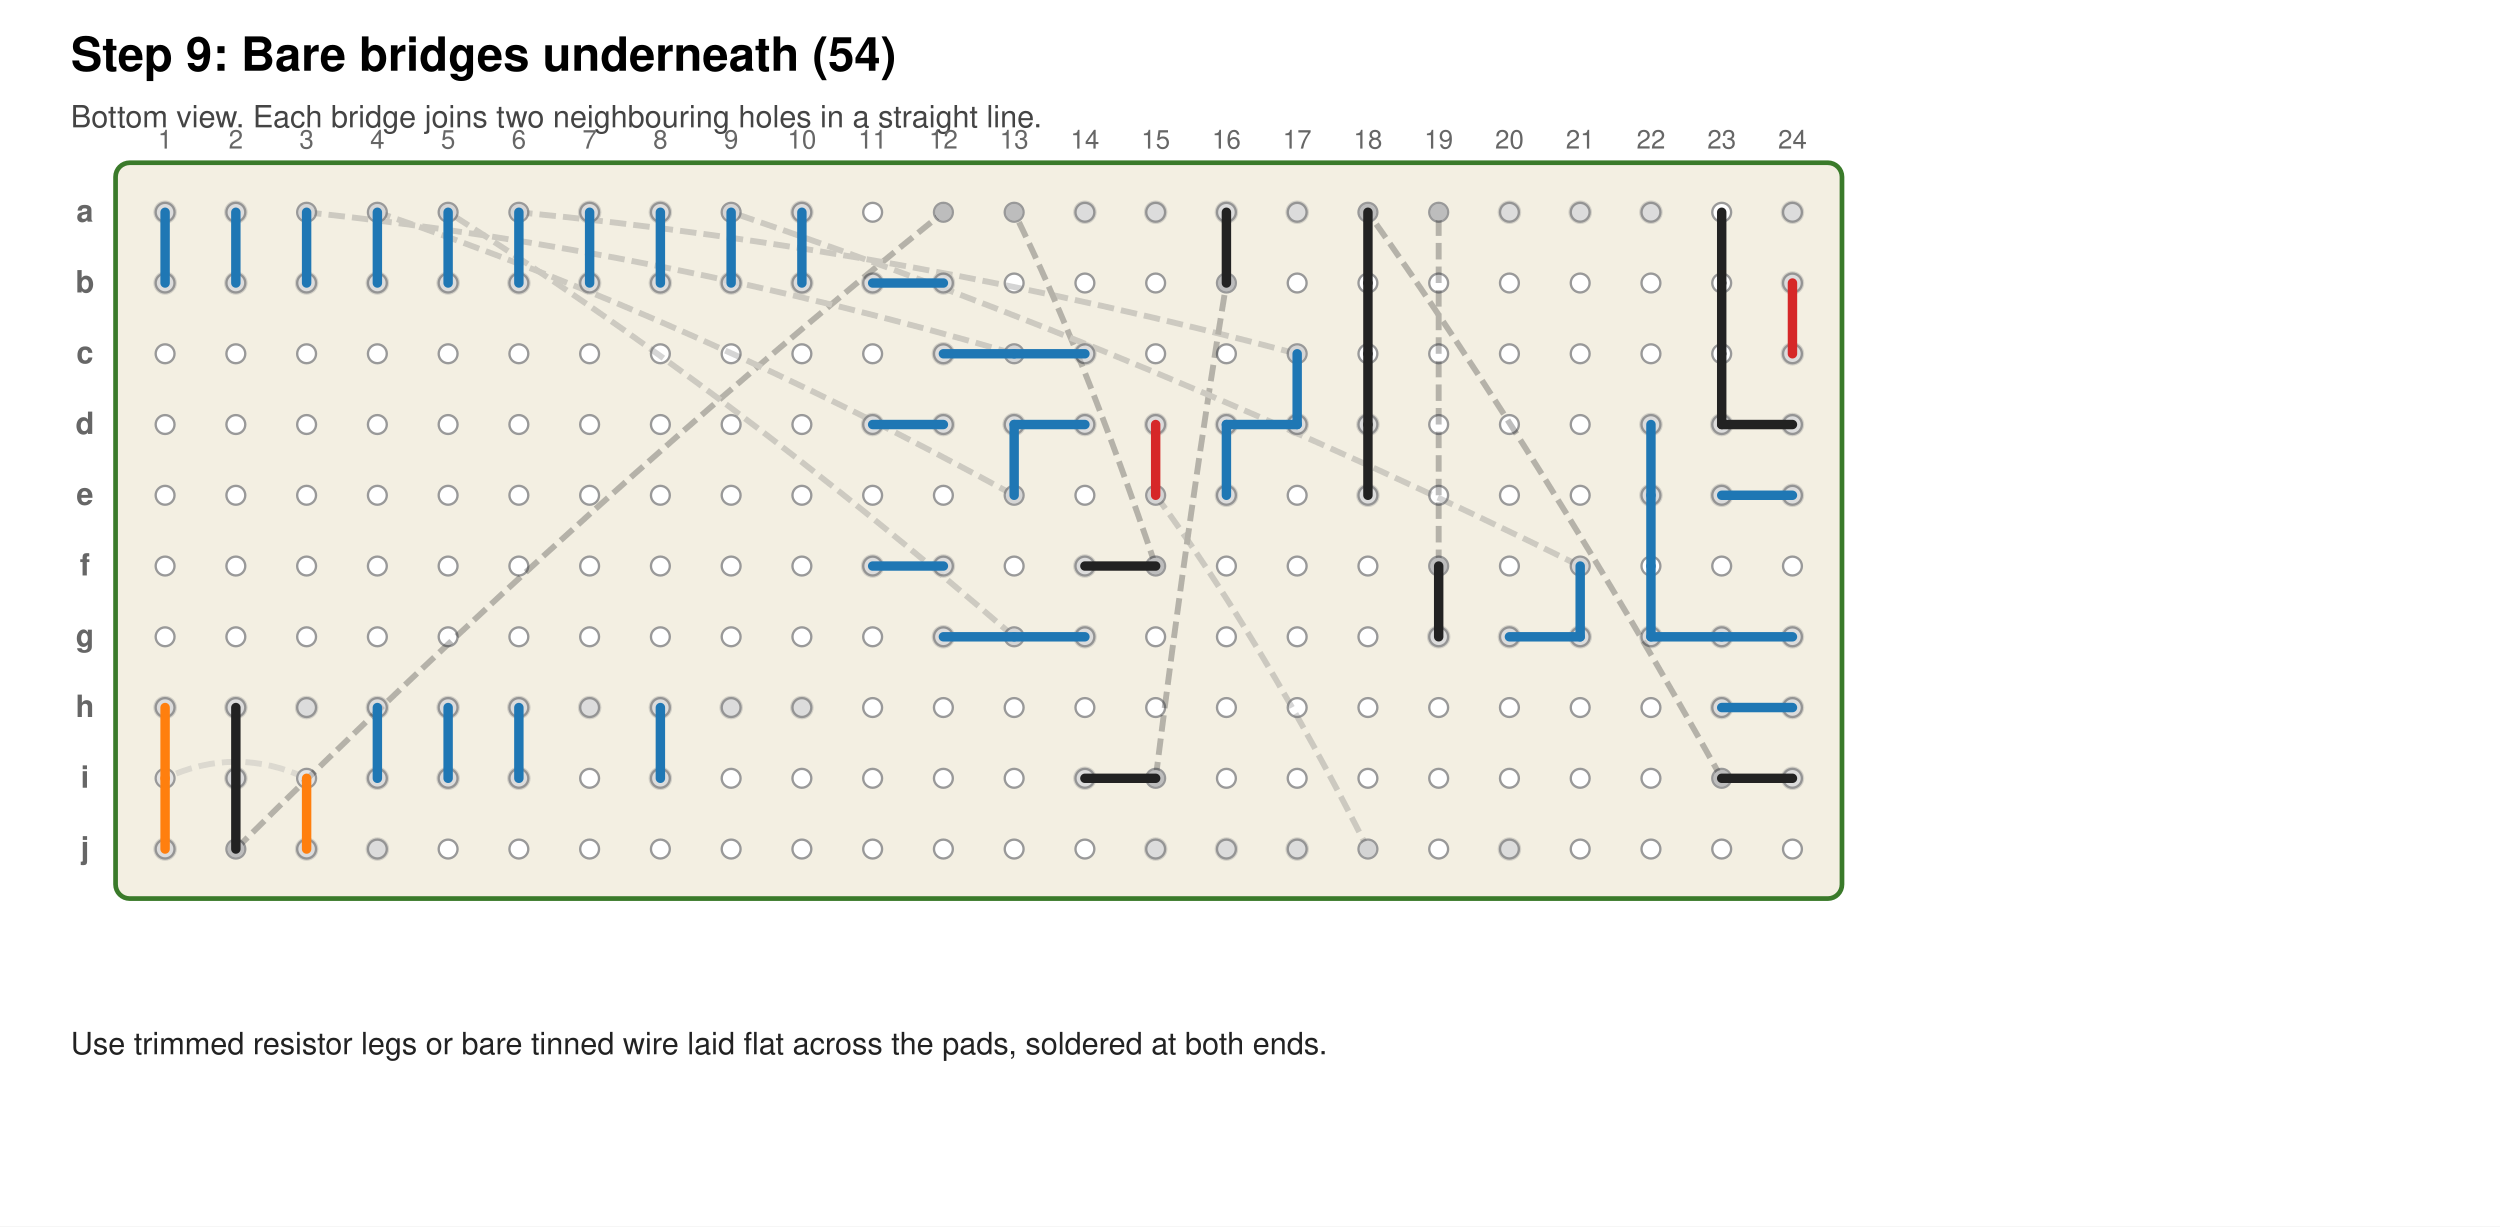
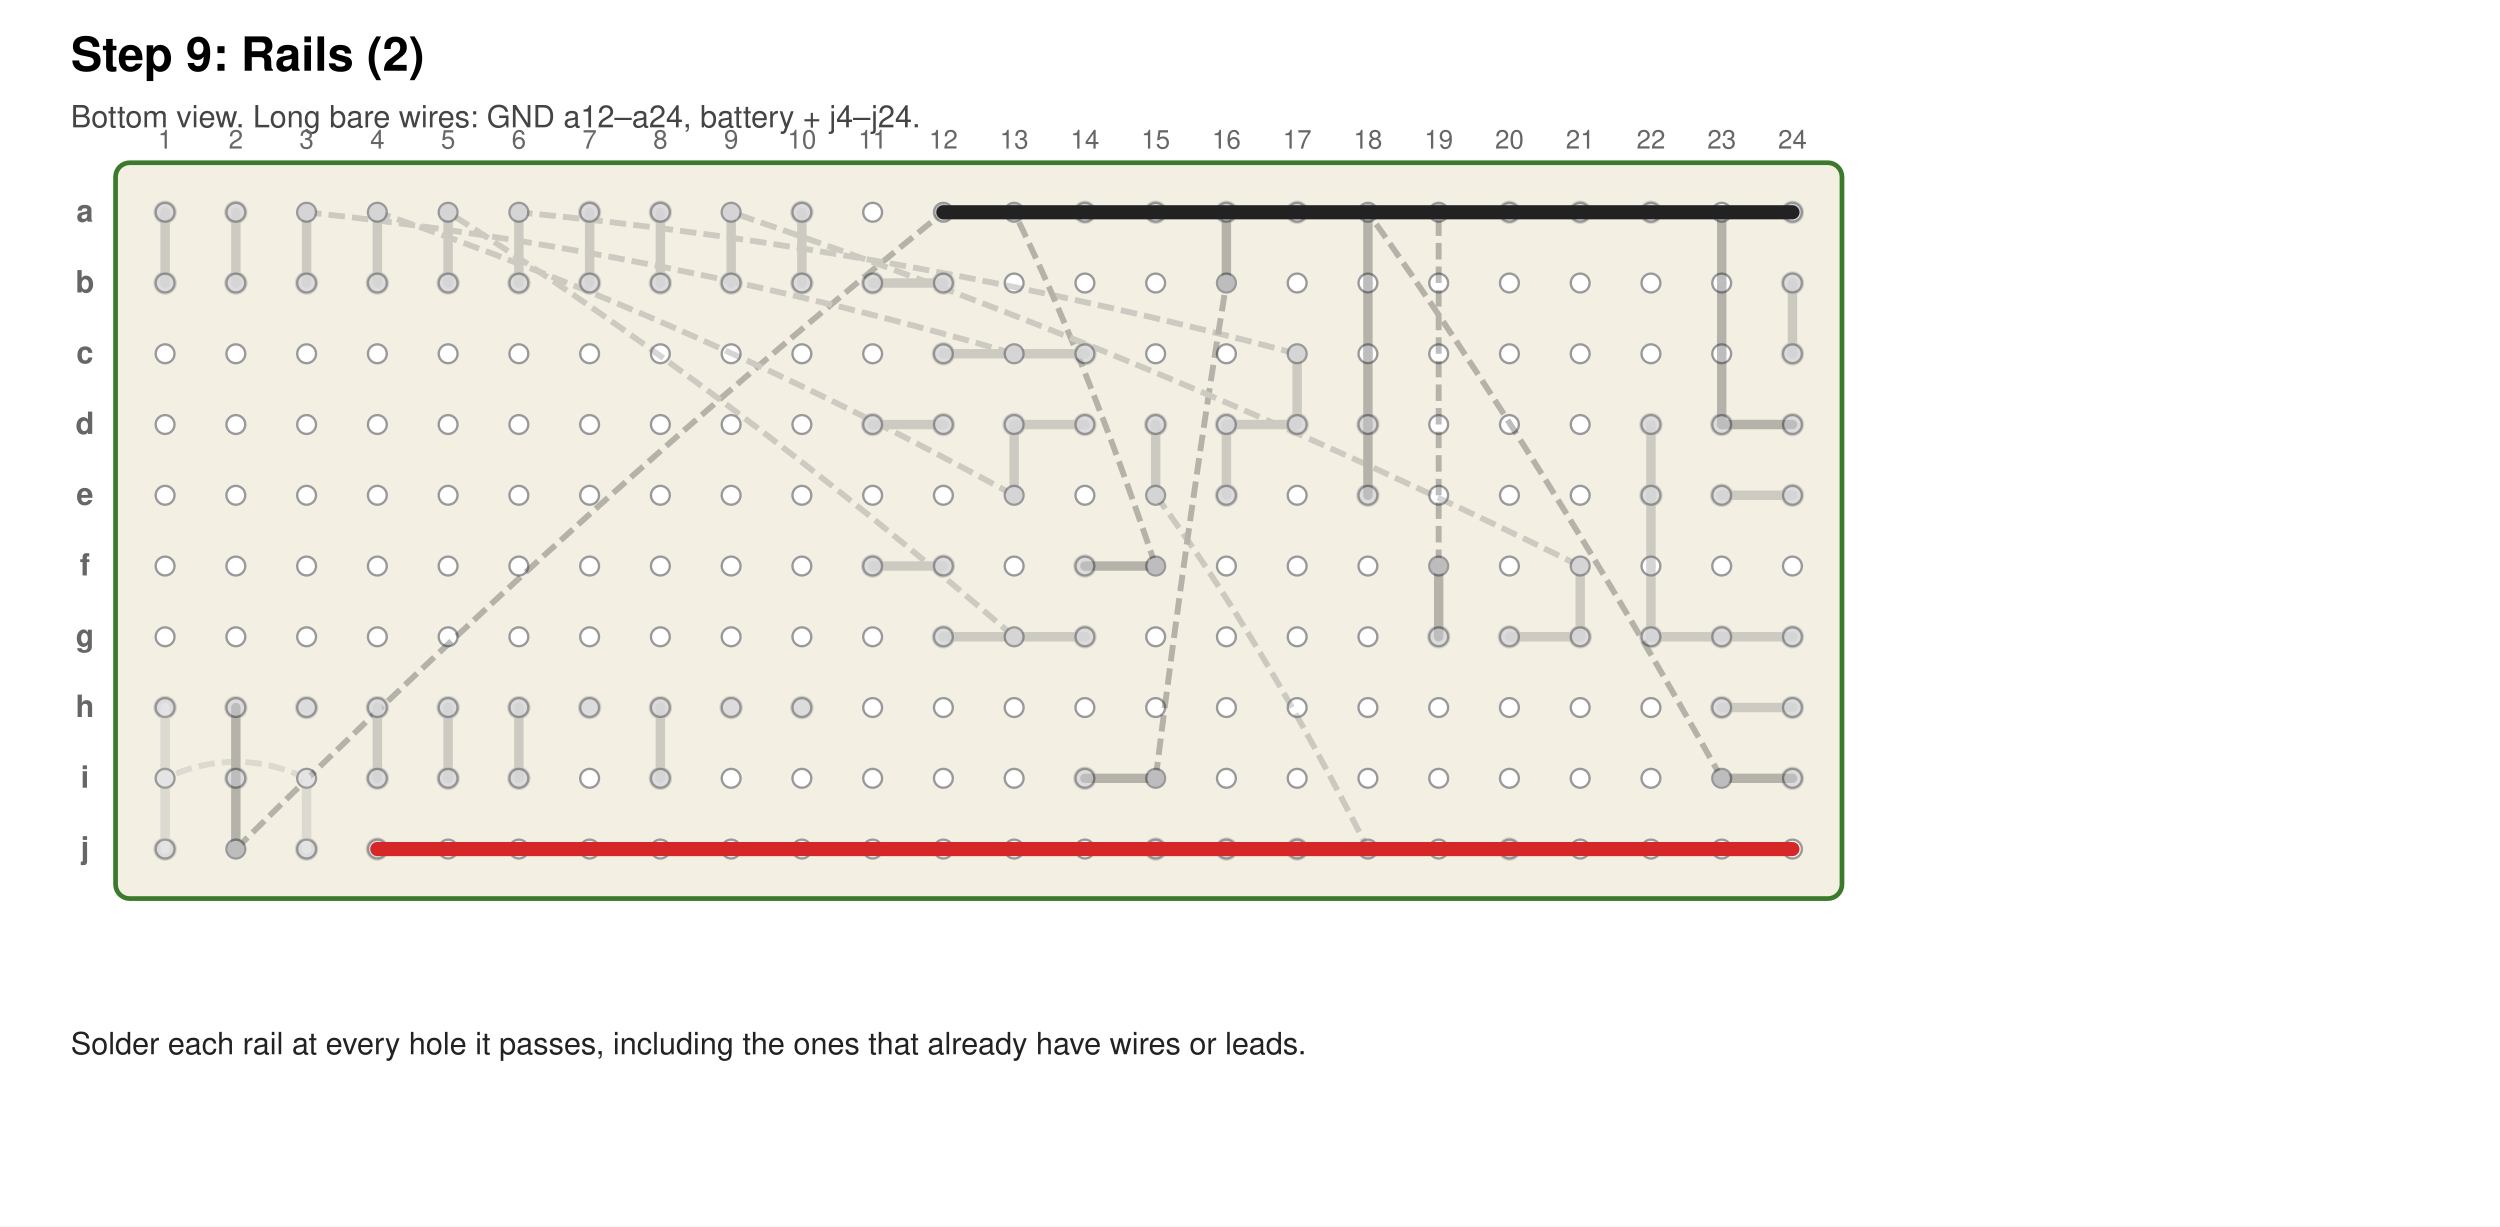
<svg xmlns="http://www.w3.org/2000/svg" width="1060" height="520" font-family="Helvetica,Arial">
  <defs>
    <filter id="mute">
      <feColorMatrix type="saturate" values="0" />
    </filter>
  </defs>
  <rect width="100%" height="100%" fill="#ffffff" />
-   <text x="30" y="30" font-size="20" font-weight="bold">Step 9: Bare bridges underneath (54)</text>
-   <text x="30" y="54" font-size="13" fill="#444">Bottom view. Each bridge joins two neighbouring holes in a straight line.</text>
+   <text x="30" y="30" font-size="20" font-weight="bold">Step 9: Rails (2)</text>
+   <text x="30" y="54" font-size="13" fill="#444">Bottom view. Long bare wires: GND a12–a24, battery + j4–j24.</text>
  <rect x="49" y="69" width="732" height="312" rx="6" fill="#f3efe2" stroke="#3a7a2a" stroke-width="2" />
  <text x="70" y="63" font-size="11" fill="#666" text-anchor="middle">1</text>
  <text x="100" y="63" font-size="11" fill="#666" text-anchor="middle">2</text>
  <text x="130" y="63" font-size="11" fill="#666" text-anchor="middle">3</text>
  <text x="160" y="63" font-size="11" fill="#666" text-anchor="middle">4</text>
  <text x="190" y="63" font-size="11" fill="#666" text-anchor="middle">5</text>
  <text x="220" y="63" font-size="11" fill="#666" text-anchor="middle">6</text>
  <text x="250" y="63" font-size="11" fill="#666" text-anchor="middle">7</text>
  <text x="280" y="63" font-size="11" fill="#666" text-anchor="middle">8</text>
  <text x="310" y="63" font-size="11" fill="#666" text-anchor="middle">9</text>
  <text x="340" y="63" font-size="11" fill="#666" text-anchor="middle">10</text>
  <text x="370" y="63" font-size="11" fill="#666" text-anchor="middle">11</text>
  <text x="400" y="63" font-size="11" fill="#666" text-anchor="middle">12</text>
  <text x="430" y="63" font-size="11" fill="#666" text-anchor="middle">13</text>
  <text x="460" y="63" font-size="11" fill="#666" text-anchor="middle">14</text>
  <text x="490" y="63" font-size="11" fill="#666" text-anchor="middle">15</text>
  <text x="520" y="63" font-size="11" fill="#666" text-anchor="middle">16</text>
  <text x="550" y="63" font-size="11" fill="#666" text-anchor="middle">17</text>
  <text x="580" y="63" font-size="11" fill="#666" text-anchor="middle">18</text>
  <text x="610" y="63" font-size="11" fill="#666" text-anchor="middle">19</text>
  <text x="640" y="63" font-size="11" fill="#666" text-anchor="middle">20</text>
  <text x="670" y="63" font-size="11" fill="#666" text-anchor="middle">21</text>
  <text x="700" y="63" font-size="11" fill="#666" text-anchor="middle">22</text>
  <text x="730" y="63" font-size="11" fill="#666" text-anchor="middle">23</text>
  <text x="760" y="63" font-size="11" fill="#666" text-anchor="middle">24</text>
  <text x="36" y="94" font-size="13" font-weight="bold" fill="#666" text-anchor="middle">a</text>
  <text x="36" y="124" font-size="13" font-weight="bold" fill="#666" text-anchor="middle">b</text>
  <text x="36" y="154" font-size="13" font-weight="bold" fill="#666" text-anchor="middle">c</text>
  <text x="36" y="184" font-size="13" font-weight="bold" fill="#666" text-anchor="middle">d</text>
  <text x="36" y="214" font-size="13" font-weight="bold" fill="#666" text-anchor="middle">e</text>
  <text x="36" y="244" font-size="13" font-weight="bold" fill="#666" text-anchor="middle">f</text>
  <text x="36" y="274" font-size="13" font-weight="bold" fill="#666" text-anchor="middle">g</text>
  <text x="36" y="304" font-size="13" font-weight="bold" fill="#666" text-anchor="middle">h</text>
  <text x="36" y="334" font-size="13" font-weight="bold" fill="#666" text-anchor="middle">i</text>
  <text x="36" y="364" font-size="13" font-weight="bold" fill="#666" text-anchor="middle">j</text>
  <circle cx="70" cy="90" r="4" fill="#fff" stroke="#999" />
  <circle cx="70" cy="120" r="4" fill="#fff" stroke="#999" />
  <circle cx="70" cy="150" r="4" fill="#fff" stroke="#999" />
  <circle cx="70" cy="180" r="4" fill="#fff" stroke="#999" />
  <circle cx="70" cy="210" r="4" fill="#fff" stroke="#999" />
  <circle cx="70" cy="240" r="4" fill="#fff" stroke="#999" />
  <circle cx="70" cy="270" r="4" fill="#fff" stroke="#999" />
  <circle cx="70" cy="300" r="4" fill="#fff" stroke="#999" />
  <circle cx="70" cy="330" r="4" fill="#fff" stroke="#999" />
  <circle cx="70" cy="360" r="4" fill="#fff" stroke="#999" />
  <circle cx="100" cy="90" r="4" fill="#fff" stroke="#999" />
  <circle cx="100" cy="120" r="4" fill="#fff" stroke="#999" />
  <circle cx="100" cy="150" r="4" fill="#fff" stroke="#999" />
  <circle cx="100" cy="180" r="4" fill="#fff" stroke="#999" />
  <circle cx="100" cy="210" r="4" fill="#fff" stroke="#999" />
  <circle cx="100" cy="240" r="4" fill="#fff" stroke="#999" />
  <circle cx="100" cy="270" r="4" fill="#fff" stroke="#999" />
  <circle cx="100" cy="300" r="4" fill="#fff" stroke="#999" />
  <circle cx="100" cy="330" r="4" fill="#fff" stroke="#999" />
  <circle cx="100" cy="360" r="4" fill="#fff" stroke="#999" />
  <circle cx="130" cy="90" r="4" fill="#fff" stroke="#999" />
  <circle cx="130" cy="120" r="4" fill="#fff" stroke="#999" />
  <circle cx="130" cy="150" r="4" fill="#fff" stroke="#999" />
  <circle cx="130" cy="180" r="4" fill="#fff" stroke="#999" />
  <circle cx="130" cy="210" r="4" fill="#fff" stroke="#999" />
  <circle cx="130" cy="240" r="4" fill="#fff" stroke="#999" />
  <circle cx="130" cy="270" r="4" fill="#fff" stroke="#999" />
  <circle cx="130" cy="300" r="4" fill="#fff" stroke="#999" />
  <circle cx="130" cy="330" r="4" fill="#fff" stroke="#999" />
  <circle cx="130" cy="360" r="4" fill="#fff" stroke="#999" />
  <circle cx="160" cy="90" r="4" fill="#fff" stroke="#999" />
  <circle cx="160" cy="120" r="4" fill="#fff" stroke="#999" />
  <circle cx="160" cy="150" r="4" fill="#fff" stroke="#999" />
  <circle cx="160" cy="180" r="4" fill="#fff" stroke="#999" />
  <circle cx="160" cy="210" r="4" fill="#fff" stroke="#999" />
  <circle cx="160" cy="240" r="4" fill="#fff" stroke="#999" />
  <circle cx="160" cy="270" r="4" fill="#fff" stroke="#999" />
  <circle cx="160" cy="300" r="4" fill="#fff" stroke="#999" />
  <circle cx="160" cy="330" r="4" fill="#fff" stroke="#999" />
  <circle cx="160" cy="360" r="4" fill="#fff" stroke="#999" />
  <circle cx="190" cy="90" r="4" fill="#fff" stroke="#999" />
  <circle cx="190" cy="120" r="4" fill="#fff" stroke="#999" />
  <circle cx="190" cy="150" r="4" fill="#fff" stroke="#999" />
  <circle cx="190" cy="180" r="4" fill="#fff" stroke="#999" />
  <circle cx="190" cy="210" r="4" fill="#fff" stroke="#999" />
  <circle cx="190" cy="240" r="4" fill="#fff" stroke="#999" />
  <circle cx="190" cy="270" r="4" fill="#fff" stroke="#999" />
  <circle cx="190" cy="300" r="4" fill="#fff" stroke="#999" />
  <circle cx="190" cy="330" r="4" fill="#fff" stroke="#999" />
  <circle cx="190" cy="360" r="4" fill="#fff" stroke="#999" />
  <circle cx="220" cy="90" r="4" fill="#fff" stroke="#999" />
  <circle cx="220" cy="120" r="4" fill="#fff" stroke="#999" />
  <circle cx="220" cy="150" r="4" fill="#fff" stroke="#999" />
  <circle cx="220" cy="180" r="4" fill="#fff" stroke="#999" />
  <circle cx="220" cy="210" r="4" fill="#fff" stroke="#999" />
  <circle cx="220" cy="240" r="4" fill="#fff" stroke="#999" />
  <circle cx="220" cy="270" r="4" fill="#fff" stroke="#999" />
  <circle cx="220" cy="300" r="4" fill="#fff" stroke="#999" />
  <circle cx="220" cy="330" r="4" fill="#fff" stroke="#999" />
  <circle cx="220" cy="360" r="4" fill="#fff" stroke="#999" />
  <circle cx="250" cy="90" r="4" fill="#fff" stroke="#999" />
  <circle cx="250" cy="120" r="4" fill="#fff" stroke="#999" />
  <circle cx="250" cy="150" r="4" fill="#fff" stroke="#999" />
  <circle cx="250" cy="180" r="4" fill="#fff" stroke="#999" />
  <circle cx="250" cy="210" r="4" fill="#fff" stroke="#999" />
  <circle cx="250" cy="240" r="4" fill="#fff" stroke="#999" />
  <circle cx="250" cy="270" r="4" fill="#fff" stroke="#999" />
  <circle cx="250" cy="300" r="4" fill="#fff" stroke="#999" />
  <circle cx="250" cy="330" r="4" fill="#fff" stroke="#999" />
  <circle cx="250" cy="360" r="4" fill="#fff" stroke="#999" />
  <circle cx="280" cy="90" r="4" fill="#fff" stroke="#999" />
  <circle cx="280" cy="120" r="4" fill="#fff" stroke="#999" />
  <circle cx="280" cy="150" r="4" fill="#fff" stroke="#999" />
  <circle cx="280" cy="180" r="4" fill="#fff" stroke="#999" />
  <circle cx="280" cy="210" r="4" fill="#fff" stroke="#999" />
  <circle cx="280" cy="240" r="4" fill="#fff" stroke="#999" />
  <circle cx="280" cy="270" r="4" fill="#fff" stroke="#999" />
  <circle cx="280" cy="300" r="4" fill="#fff" stroke="#999" />
  <circle cx="280" cy="330" r="4" fill="#fff" stroke="#999" />
  <circle cx="280" cy="360" r="4" fill="#fff" stroke="#999" />
  <circle cx="310" cy="90" r="4" fill="#fff" stroke="#999" />
  <circle cx="310" cy="120" r="4" fill="#fff" stroke="#999" />
  <circle cx="310" cy="150" r="4" fill="#fff" stroke="#999" />
  <circle cx="310" cy="180" r="4" fill="#fff" stroke="#999" />
  <circle cx="310" cy="210" r="4" fill="#fff" stroke="#999" />
  <circle cx="310" cy="240" r="4" fill="#fff" stroke="#999" />
  <circle cx="310" cy="270" r="4" fill="#fff" stroke="#999" />
  <circle cx="310" cy="300" r="4" fill="#fff" stroke="#999" />
  <circle cx="310" cy="330" r="4" fill="#fff" stroke="#999" />
  <circle cx="310" cy="360" r="4" fill="#fff" stroke="#999" />
  <circle cx="340" cy="90" r="4" fill="#fff" stroke="#999" />
  <circle cx="340" cy="120" r="4" fill="#fff" stroke="#999" />
  <circle cx="340" cy="150" r="4" fill="#fff" stroke="#999" />
  <circle cx="340" cy="180" r="4" fill="#fff" stroke="#999" />
  <circle cx="340" cy="210" r="4" fill="#fff" stroke="#999" />
  <circle cx="340" cy="240" r="4" fill="#fff" stroke="#999" />
  <circle cx="340" cy="270" r="4" fill="#fff" stroke="#999" />
  <circle cx="340" cy="300" r="4" fill="#fff" stroke="#999" />
  <circle cx="340" cy="330" r="4" fill="#fff" stroke="#999" />
  <circle cx="340" cy="360" r="4" fill="#fff" stroke="#999" />
  <circle cx="370" cy="90" r="4" fill="#fff" stroke="#999" />
  <circle cx="370" cy="120" r="4" fill="#fff" stroke="#999" />
  <circle cx="370" cy="150" r="4" fill="#fff" stroke="#999" />
  <circle cx="370" cy="180" r="4" fill="#fff" stroke="#999" />
  <circle cx="370" cy="210" r="4" fill="#fff" stroke="#999" />
  <circle cx="370" cy="240" r="4" fill="#fff" stroke="#999" />
  <circle cx="370" cy="270" r="4" fill="#fff" stroke="#999" />
  <circle cx="370" cy="300" r="4" fill="#fff" stroke="#999" />
  <circle cx="370" cy="330" r="4" fill="#fff" stroke="#999" />
  <circle cx="370" cy="360" r="4" fill="#fff" stroke="#999" />
  <circle cx="400" cy="90" r="4" fill="#fff" stroke="#999" />
  <circle cx="400" cy="120" r="4" fill="#fff" stroke="#999" />
  <circle cx="400" cy="150" r="4" fill="#fff" stroke="#999" />
  <circle cx="400" cy="180" r="4" fill="#fff" stroke="#999" />
  <circle cx="400" cy="210" r="4" fill="#fff" stroke="#999" />
  <circle cx="400" cy="240" r="4" fill="#fff" stroke="#999" />
  <circle cx="400" cy="270" r="4" fill="#fff" stroke="#999" />
  <circle cx="400" cy="300" r="4" fill="#fff" stroke="#999" />
  <circle cx="400" cy="330" r="4" fill="#fff" stroke="#999" />
  <circle cx="400" cy="360" r="4" fill="#fff" stroke="#999" />
  <circle cx="430" cy="90" r="4" fill="#fff" stroke="#999" />
  <circle cx="430" cy="120" r="4" fill="#fff" stroke="#999" />
  <circle cx="430" cy="150" r="4" fill="#fff" stroke="#999" />
  <circle cx="430" cy="180" r="4" fill="#fff" stroke="#999" />
  <circle cx="430" cy="210" r="4" fill="#fff" stroke="#999" />
  <circle cx="430" cy="240" r="4" fill="#fff" stroke="#999" />
  <circle cx="430" cy="270" r="4" fill="#fff" stroke="#999" />
  <circle cx="430" cy="300" r="4" fill="#fff" stroke="#999" />
  <circle cx="430" cy="330" r="4" fill="#fff" stroke="#999" />
  <circle cx="430" cy="360" r="4" fill="#fff" stroke="#999" />
  <circle cx="460" cy="90" r="4" fill="#fff" stroke="#999" />
  <circle cx="460" cy="120" r="4" fill="#fff" stroke="#999" />
  <circle cx="460" cy="150" r="4" fill="#fff" stroke="#999" />
  <circle cx="460" cy="180" r="4" fill="#fff" stroke="#999" />
  <circle cx="460" cy="210" r="4" fill="#fff" stroke="#999" />
  <circle cx="460" cy="240" r="4" fill="#fff" stroke="#999" />
  <circle cx="460" cy="270" r="4" fill="#fff" stroke="#999" />
  <circle cx="460" cy="300" r="4" fill="#fff" stroke="#999" />
  <circle cx="460" cy="330" r="4" fill="#fff" stroke="#999" />
  <circle cx="460" cy="360" r="4" fill="#fff" stroke="#999" />
  <circle cx="490" cy="90" r="4" fill="#fff" stroke="#999" />
  <circle cx="490" cy="120" r="4" fill="#fff" stroke="#999" />
  <circle cx="490" cy="150" r="4" fill="#fff" stroke="#999" />
  <circle cx="490" cy="180" r="4" fill="#fff" stroke="#999" />
  <circle cx="490" cy="210" r="4" fill="#fff" stroke="#999" />
  <circle cx="490" cy="240" r="4" fill="#fff" stroke="#999" />
  <circle cx="490" cy="270" r="4" fill="#fff" stroke="#999" />
  <circle cx="490" cy="300" r="4" fill="#fff" stroke="#999" />
  <circle cx="490" cy="330" r="4" fill="#fff" stroke="#999" />
  <circle cx="490" cy="360" r="4" fill="#fff" stroke="#999" />
  <circle cx="520" cy="90" r="4" fill="#fff" stroke="#999" />
  <circle cx="520" cy="120" r="4" fill="#fff" stroke="#999" />
  <circle cx="520" cy="150" r="4" fill="#fff" stroke="#999" />
  <circle cx="520" cy="180" r="4" fill="#fff" stroke="#999" />
  <circle cx="520" cy="210" r="4" fill="#fff" stroke="#999" />
  <circle cx="520" cy="240" r="4" fill="#fff" stroke="#999" />
  <circle cx="520" cy="270" r="4" fill="#fff" stroke="#999" />
  <circle cx="520" cy="300" r="4" fill="#fff" stroke="#999" />
  <circle cx="520" cy="330" r="4" fill="#fff" stroke="#999" />
  <circle cx="520" cy="360" r="4" fill="#fff" stroke="#999" />
  <circle cx="550" cy="90" r="4" fill="#fff" stroke="#999" />
  <circle cx="550" cy="120" r="4" fill="#fff" stroke="#999" />
  <circle cx="550" cy="150" r="4" fill="#fff" stroke="#999" />
  <circle cx="550" cy="180" r="4" fill="#fff" stroke="#999" />
  <circle cx="550" cy="210" r="4" fill="#fff" stroke="#999" />
  <circle cx="550" cy="240" r="4" fill="#fff" stroke="#999" />
  <circle cx="550" cy="270" r="4" fill="#fff" stroke="#999" />
  <circle cx="550" cy="300" r="4" fill="#fff" stroke="#999" />
  <circle cx="550" cy="330" r="4" fill="#fff" stroke="#999" />
  <circle cx="550" cy="360" r="4" fill="#fff" stroke="#999" />
  <circle cx="580" cy="90" r="4" fill="#fff" stroke="#999" />
  <circle cx="580" cy="120" r="4" fill="#fff" stroke="#999" />
  <circle cx="580" cy="150" r="4" fill="#fff" stroke="#999" />
  <circle cx="580" cy="180" r="4" fill="#fff" stroke="#999" />
  <circle cx="580" cy="210" r="4" fill="#fff" stroke="#999" />
  <circle cx="580" cy="240" r="4" fill="#fff" stroke="#999" />
  <circle cx="580" cy="270" r="4" fill="#fff" stroke="#999" />
  <circle cx="580" cy="300" r="4" fill="#fff" stroke="#999" />
  <circle cx="580" cy="330" r="4" fill="#fff" stroke="#999" />
  <circle cx="580" cy="360" r="4" fill="#fff" stroke="#999" />
  <circle cx="610" cy="90" r="4" fill="#fff" stroke="#999" />
  <circle cx="610" cy="120" r="4" fill="#fff" stroke="#999" />
  <circle cx="610" cy="150" r="4" fill="#fff" stroke="#999" />
  <circle cx="610" cy="180" r="4" fill="#fff" stroke="#999" />
  <circle cx="610" cy="210" r="4" fill="#fff" stroke="#999" />
  <circle cx="610" cy="240" r="4" fill="#fff" stroke="#999" />
  <circle cx="610" cy="270" r="4" fill="#fff" stroke="#999" />
  <circle cx="610" cy="300" r="4" fill="#fff" stroke="#999" />
  <circle cx="610" cy="330" r="4" fill="#fff" stroke="#999" />
  <circle cx="610" cy="360" r="4" fill="#fff" stroke="#999" />
  <circle cx="640" cy="90" r="4" fill="#fff" stroke="#999" />
  <circle cx="640" cy="120" r="4" fill="#fff" stroke="#999" />
  <circle cx="640" cy="150" r="4" fill="#fff" stroke="#999" />
  <circle cx="640" cy="180" r="4" fill="#fff" stroke="#999" />
  <circle cx="640" cy="210" r="4" fill="#fff" stroke="#999" />
  <circle cx="640" cy="240" r="4" fill="#fff" stroke="#999" />
  <circle cx="640" cy="270" r="4" fill="#fff" stroke="#999" />
  <circle cx="640" cy="300" r="4" fill="#fff" stroke="#999" />
  <circle cx="640" cy="330" r="4" fill="#fff" stroke="#999" />
  <circle cx="640" cy="360" r="4" fill="#fff" stroke="#999" />
  <circle cx="670" cy="90" r="4" fill="#fff" stroke="#999" />
  <circle cx="670" cy="120" r="4" fill="#fff" stroke="#999" />
  <circle cx="670" cy="150" r="4" fill="#fff" stroke="#999" />
  <circle cx="670" cy="180" r="4" fill="#fff" stroke="#999" />
  <circle cx="670" cy="210" r="4" fill="#fff" stroke="#999" />
  <circle cx="670" cy="240" r="4" fill="#fff" stroke="#999" />
  <circle cx="670" cy="270" r="4" fill="#fff" stroke="#999" />
  <circle cx="670" cy="300" r="4" fill="#fff" stroke="#999" />
  <circle cx="670" cy="330" r="4" fill="#fff" stroke="#999" />
  <circle cx="670" cy="360" r="4" fill="#fff" stroke="#999" />
  <circle cx="700" cy="90" r="4" fill="#fff" stroke="#999" />
  <circle cx="700" cy="120" r="4" fill="#fff" stroke="#999" />
  <circle cx="700" cy="150" r="4" fill="#fff" stroke="#999" />
  <circle cx="700" cy="180" r="4" fill="#fff" stroke="#999" />
  <circle cx="700" cy="210" r="4" fill="#fff" stroke="#999" />
  <circle cx="700" cy="240" r="4" fill="#fff" stroke="#999" />
  <circle cx="700" cy="270" r="4" fill="#fff" stroke="#999" />
  <circle cx="700" cy="300" r="4" fill="#fff" stroke="#999" />
  <circle cx="700" cy="330" r="4" fill="#fff" stroke="#999" />
  <circle cx="700" cy="360" r="4" fill="#fff" stroke="#999" />
  <circle cx="730" cy="90" r="4" fill="#fff" stroke="#999" />
  <circle cx="730" cy="120" r="4" fill="#fff" stroke="#999" />
  <circle cx="730" cy="150" r="4" fill="#fff" stroke="#999" />
  <circle cx="730" cy="180" r="4" fill="#fff" stroke="#999" />
  <circle cx="730" cy="210" r="4" fill="#fff" stroke="#999" />
  <circle cx="730" cy="240" r="4" fill="#fff" stroke="#999" />
  <circle cx="730" cy="270" r="4" fill="#fff" stroke="#999" />
  <circle cx="730" cy="300" r="4" fill="#fff" stroke="#999" />
  <circle cx="730" cy="330" r="4" fill="#fff" stroke="#999" />
  <circle cx="730" cy="360" r="4" fill="#fff" stroke="#999" />
  <circle cx="760" cy="90" r="4" fill="#fff" stroke="#999" />
  <circle cx="760" cy="120" r="4" fill="#fff" stroke="#999" />
  <circle cx="760" cy="150" r="4" fill="#fff" stroke="#999" />
  <circle cx="760" cy="180" r="4" fill="#fff" stroke="#999" />
  <circle cx="760" cy="210" r="4" fill="#fff" stroke="#999" />
  <circle cx="760" cy="240" r="4" fill="#fff" stroke="#999" />
  <circle cx="760" cy="270" r="4" fill="#fff" stroke="#999" />
  <circle cx="760" cy="300" r="4" fill="#fff" stroke="#999" />
  <circle cx="760" cy="330" r="4" fill="#fff" stroke="#999" />
  <circle cx="760" cy="360" r="4" fill="#fff" stroke="#999" />
  <g filter="url(#mute)" opacity="0.3">
    <circle cx="70" cy="120" r="5" fill="#8a8a8a" />
    <circle cx="100" cy="120" r="5" fill="#8a8a8a" />
    <circle cx="130" cy="120" r="5" fill="#8a8a8a" />
    <circle cx="160" cy="120" r="5" fill="#8a8a8a" />
    <circle cx="190" cy="120" r="5" fill="#8a8a8a" />
    <circle cx="220" cy="120" r="5" fill="#8a8a8a" />
    <circle cx="250" cy="120" r="5" fill="#8a8a8a" />
    <circle cx="280" cy="120" r="5" fill="#8a8a8a" />
    <circle cx="310" cy="120" r="5" fill="#8a8a8a" />
    <circle cx="340" cy="120" r="5" fill="#8a8a8a" />
    <circle cx="70" cy="300" r="5" fill="#8a8a8a" />
    <circle cx="100" cy="300" r="5" fill="#8a8a8a" />
    <circle cx="130" cy="300" r="5" fill="#8a8a8a" />
    <circle cx="160" cy="300" r="5" fill="#8a8a8a" />
    <circle cx="190" cy="300" r="5" fill="#8a8a8a" />
    <circle cx="220" cy="300" r="5" fill="#8a8a8a" />
    <circle cx="250" cy="300" r="5" fill="#8a8a8a" />
    <circle cx="280" cy="300" r="5" fill="#8a8a8a" />
    <circle cx="310" cy="300" r="5" fill="#8a8a8a" />
    <circle cx="340" cy="300" r="5" fill="#8a8a8a" />
    <circle cx="70" cy="360" r="5" fill="#8a8a8a" />
    <circle cx="100" cy="330" r="5" fill="#8a8a8a" />
    <circle cx="160" cy="360" r="5" fill="#8a8a8a" />
    <circle cx="130" cy="360" r="5" fill="#8a8a8a" />
    <circle cx="490" cy="180" r="5" fill="#8a8a8a" />
    <circle cx="520" cy="180" r="5" fill="#8a8a8a" />
    <circle cx="550" cy="180" r="5" fill="#8a8a8a" />
    <circle cx="580" cy="180" r="5" fill="#8a8a8a" />
    <circle cx="520" cy="210" r="5" fill="#8a8a8a" />
    <circle cx="580" cy="210" r="5" fill="#8a8a8a" />
    <circle cx="400" cy="120" r="5" fill="#8a8a8a" />
    <circle cx="400" cy="150" r="5" fill="#8a8a8a" />
    <circle cx="460" cy="90" r="5" fill="#8a8a8a" />
    <circle cx="460" cy="150" r="5" fill="#8a8a8a" />
    <circle cx="400" cy="180" r="5" fill="#8a8a8a" />
    <circle cx="430" cy="180" r="5" fill="#8a8a8a" />
    <circle cx="460" cy="180" r="5" fill="#8a8a8a" />
    <circle cx="460" cy="240" r="5" fill="#8a8a8a" />
    <circle cx="400" cy="240" r="5" fill="#8a8a8a" />
    <circle cx="400" cy="270" r="5" fill="#8a8a8a" />
    <circle cx="460" cy="270" r="5" fill="#8a8a8a" />
    <circle cx="460" cy="330" r="5" fill="#8a8a8a" />
    <circle cx="700" cy="270" r="5" fill="#8a8a8a" />
    <circle cx="670" cy="270" r="5" fill="#8a8a8a" />
    <circle cx="640" cy="270" r="5" fill="#8a8a8a" />
    <circle cx="610" cy="270" r="5" fill="#8a8a8a" />
    <circle cx="730" cy="210" r="5" fill="#8a8a8a" />
    <circle cx="700" cy="210" r="5" fill="#8a8a8a" />
    <circle cx="730" cy="300" r="5" fill="#8a8a8a" />
    <circle cx="730" cy="270" r="5" fill="#8a8a8a" />
    <circle cx="700" cy="180" r="5" fill="#8a8a8a" />
    <circle cx="730" cy="180" r="5" fill="#8a8a8a" />
    <circle cx="760" cy="90" r="5" fill="#8a8a8a" />
    <circle cx="760" cy="120" r="5" fill="#8a8a8a" />
    <circle cx="760" cy="180" r="5" fill="#8a8a8a" />
    <circle cx="760" cy="210" r="5" fill="#8a8a8a" />
    <circle cx="760" cy="300" r="5" fill="#8a8a8a" />
    <circle cx="760" cy="330" r="5" fill="#8a8a8a" />
    <circle cx="70" cy="90" r="5" fill="#8a8a8a" />
    <circle cx="100" cy="90" r="5" fill="#8a8a8a" />
    <circle cx="220" cy="330" r="5" fill="#8a8a8a" />
    <circle cx="190" cy="330" r="5" fill="#8a8a8a" />
    <circle cx="160" cy="330" r="5" fill="#8a8a8a" />
    <circle cx="280" cy="330" r="5" fill="#8a8a8a" />
    <circle cx="250" cy="90" r="5" fill="#8a8a8a" />
    <circle cx="280" cy="90" r="5" fill="#8a8a8a" />
    <circle cx="340" cy="90" r="5" fill="#8a8a8a" />
    <circle cx="370" cy="120" r="5" fill="#8a8a8a" />
    <circle cx="370" cy="180" r="5" fill="#8a8a8a" />
    <circle cx="370" cy="240" r="5" fill="#8a8a8a" />
    <circle cx="490" cy="360" r="5" fill="#8a8a8a" />
    <circle cx="520" cy="360" r="5" fill="#8a8a8a" />
    <circle cx="550" cy="360" r="5" fill="#8a8a8a" />
    <circle cx="490" cy="90" r="5" fill="#8a8a8a" />
    <circle cx="520" cy="90" r="5" fill="#8a8a8a" />
    <circle cx="550" cy="90" r="5" fill="#8a8a8a" />
    <circle cx="760" cy="270" r="5" fill="#8a8a8a" />
    <circle cx="640" cy="90" r="5" fill="#8a8a8a" />
    <circle cx="760" cy="150" r="5" fill="#8a8a8a" />
    <circle cx="670" cy="90" r="5" fill="#8a8a8a" />
    <circle cx="640" cy="360" r="5" fill="#8a8a8a" />
    <circle cx="700" cy="90" r="5" fill="#8a8a8a" />
    <path d="M130 330 Q100 316 70 330" fill="none" stroke="#ff7f0e" stroke-width="2.5" stroke-dasharray="7,3" />
    <circle cx="130" cy="330" r="3.5" fill="#ff7f0e" />
    <circle cx="70" cy="330" r="3.5" fill="#ff7f0e" />
    <path d="M100 360 Q250 211 400 90" fill="none" stroke="#222222" stroke-width="2.5" stroke-dasharray="7,3" />
    <circle cx="100" cy="360" r="3.5" fill="#222222" />
    <circle cx="400" cy="90" r="3.5" fill="#222222" />
    <path d="M490 210 Q535 271 580 360" fill="none" stroke="#d62728" stroke-width="2.5" stroke-dasharray="7,3" />
    <circle cx="490" cy="210" r="3.5" fill="#d62728" />
    <circle cx="580" cy="360" r="3.5" fill="#d62728" />
    <path d="M550 150 Q385 106 220 90" fill="none" stroke="#1f77b4" stroke-width="2.5" stroke-dasharray="7,3" />
    <circle cx="550" cy="150" r="3.5" fill="#1f77b4" />
    <circle cx="220" cy="90" r="3.5" fill="#1f77b4" />
    <path d="M430 150 Q280 106 130 90" fill="none" stroke="#1f77b4" stroke-width="2.5" stroke-dasharray="7,3" />
    <circle cx="430" cy="150" r="3.5" fill="#1f77b4" />
    <circle cx="130" cy="90" r="3.5" fill="#1f77b4" />
    <path d="M430 210 Q295 136 160 90" fill="none" stroke="#1f77b4" stroke-width="2.5" stroke-dasharray="7,3" />
    <circle cx="430" cy="210" r="3.5" fill="#1f77b4" />
    <circle cx="160" cy="90" r="3.5" fill="#1f77b4" />
    <path d="M430 270 Q310 166 190 90" fill="none" stroke="#1f77b4" stroke-width="2.5" stroke-dasharray="7,3" />
    <circle cx="430" cy="270" r="3.5" fill="#1f77b4" />
    <circle cx="190" cy="90" r="3.5" fill="#1f77b4" />
    <path d="M490 240 Q460 151 430 90" fill="none" stroke="#222222" stroke-width="2.5" stroke-dasharray="7,3" />
    <circle cx="490" cy="240" r="3.5" fill="#222222" />
    <circle cx="430" cy="90" r="3.5" fill="#222222" />
    <path d="M490 330 Q505 211 520 120" fill="none" stroke="#222222" stroke-width="2.5" stroke-dasharray="7,3" />
    <circle cx="490" cy="330" r="3.5" fill="#222222" />
    <circle cx="520" cy="120" r="3.5" fill="#222222" />
    <path d="M670 240 Q490 151 310 90" fill="none" stroke="#1f77b4" stroke-width="2.5" stroke-dasharray="7,3" />
    <circle cx="670" cy="240" r="3.5" fill="#1f77b4" />
    <circle cx="310" cy="90" r="3.5" fill="#1f77b4" />
    <path d="M610 240 Q610 151 610 90" fill="none" stroke="#222222" stroke-width="2.5" stroke-dasharray="7,3" />
    <circle cx="610" cy="240" r="3.5" fill="#222222" />
    <circle cx="610" cy="90" r="3.5" fill="#222222" />
    <path d="M730 330 Q655 196 580 90" fill="none" stroke="#222222" stroke-width="2.5" stroke-dasharray="7,3" />
    <circle cx="730" cy="330" r="3.5" fill="#222222" />
    <circle cx="580" cy="90" r="3.5" fill="#222222" />
+     <line x1="70" y1="90" x2="70" y2="120" stroke="#1f77b4" stroke-width="4" stroke-linecap="round" />
+     <line x1="100" y1="90" x2="100" y2="120" stroke="#1f77b4" stroke-width="4" stroke-linecap="round" />
+     <line x1="130" y1="90" x2="130" y2="120" stroke="#1f77b4" stroke-width="4" stroke-linecap="round" />
+     <line x1="160" y1="90" x2="160" y2="120" stroke="#1f77b4" stroke-width="4" stroke-linecap="round" />
+     <line x1="190" y1="90" x2="190" y2="120" stroke="#1f77b4" stroke-width="4" stroke-linecap="round" />
+     <line x1="220" y1="90" x2="220" y2="120" stroke="#1f77b4" stroke-width="4" stroke-linecap="round" />
+     <line x1="250" y1="90" x2="250" y2="120" stroke="#1f77b4" stroke-width="4" stroke-linecap="round" />
+     <line x1="280" y1="90" x2="280" y2="120" stroke="#1f77b4" stroke-width="4" stroke-linecap="round" />
+     <line x1="310" y1="90" x2="310" y2="120" stroke="#1f77b4" stroke-width="4" stroke-linecap="round" />
+     <line x1="340" y1="90" x2="340" y2="120" stroke="#1f77b4" stroke-width="4" stroke-linecap="round" />
+     <line x1="70" y1="300" x2="70" y2="330" stroke="#ff7f0e" stroke-width="4" stroke-linecap="round" />
+     <line x1="70" y1="330" x2="70" y2="360" stroke="#ff7f0e" stroke-width="4" stroke-linecap="round" />
+     <line x1="100" y1="300" x2="100" y2="360" stroke="#222222" stroke-width="4" stroke-linecap="round" />
+     <line x1="160" y1="300" x2="160" y2="330" stroke="#1f77b4" stroke-width="4" stroke-linecap="round" />
+     <line x1="190" y1="300" x2="190" y2="330" stroke="#1f77b4" stroke-width="4" stroke-linecap="round" />
+     <line x1="220" y1="300" x2="220" y2="330" stroke="#1f77b4" stroke-width="4" stroke-linecap="round" />
+     <line x1="280" y1="300" x2="280" y2="330" stroke="#1f77b4" stroke-width="4" stroke-linecap="round" />
+     <line x1="130" y1="360" x2="130" y2="330" stroke="#ff7f0e" stroke-width="4" stroke-linecap="round" />
+     <line x1="490" y1="180" x2="490" y2="210" stroke="#d62728" stroke-width="4" stroke-linecap="round" />
+     <line x1="520" y1="180" x2="550" y2="180" stroke="#1f77b4" stroke-width="4" stroke-linecap="round" />
+     <line x1="520" y1="180" x2="520" y2="210" stroke="#1f77b4" stroke-width="4" stroke-linecap="round" />
+     <line x1="550" y1="180" x2="550" y2="150" stroke="#1f77b4" stroke-width="4" stroke-linecap="round" />
+     <line x1="580" y1="180" x2="580" y2="210" stroke="#222222" stroke-width="4" stroke-linecap="round" />
+     <line x1="580" y1="180" x2="580" y2="150" stroke="#222222" stroke-width="4" stroke-linecap="round" />
+     <line x1="580" y1="150" x2="580" y2="120" stroke="#222222" stroke-width="4" stroke-linecap="round" />
+     <line x1="580" y1="120" x2="580" y2="90" stroke="#222222" stroke-width="4" stroke-linecap="round" />
+     <line x1="370" y1="120" x2="400" y2="120" stroke="#1f77b4" stroke-width="4" stroke-linecap="round" />
+     <line x1="370" y1="180" x2="400" y2="180" stroke="#1f77b4" stroke-width="4" stroke-linecap="round" />
+     <line x1="370" y1="240" x2="400" y2="240" stroke="#1f77b4" stroke-width="4" stroke-linecap="round" />
+     <line x1="400" y1="150" x2="430" y2="150" stroke="#1f77b4" stroke-width="4" stroke-linecap="round" />
+     <line x1="430" y1="150" x2="460" y2="150" stroke="#1f77b4" stroke-width="4" stroke-linecap="round" />
+     <line x1="430" y1="180" x2="460" y2="180" stroke="#1f77b4" stroke-width="4" stroke-linecap="round" />
+     <line x1="430" y1="180" x2="430" y2="210" stroke="#1f77b4" stroke-width="4" stroke-linecap="round" />
+     <line x1="400" y1="270" x2="430" y2="270" stroke="#1f77b4" stroke-width="4" stroke-linecap="round" />
+     <line x1="430" y1="270" x2="460" y2="270" stroke="#1f77b4" stroke-width="4" stroke-linecap="round" />
+     <line x1="460" y1="240" x2="490" y2="240" stroke="#222222" stroke-width="4" stroke-linecap="round" />
+     <line x1="460" y1="330" x2="490" y2="330" stroke="#222222" stroke-width="4" stroke-linecap="round" />
+     <line x1="520" y1="120" x2="520" y2="90" stroke="#222222" stroke-width="4" stroke-linecap="round" />
+     <line x1="700" y1="270" x2="730" y2="270" stroke="#1f77b4" stroke-width="4" stroke-linecap="round" />
+     <line x1="670" y1="270" x2="640" y2="270" stroke="#1f77b4" stroke-width="4" stroke-linecap="round" />
+     <line x1="670" y1="270" x2="670" y2="240" stroke="#1f77b4" stroke-width="4" stroke-linecap="round" />
+     <line x1="610" y1="270" x2="610" y2="240" stroke="#222222" stroke-width="4" stroke-linecap="round" />
+     <line x1="760" y1="210" x2="730" y2="210" stroke="#1f77b4" stroke-width="4" stroke-linecap="round" />
+     <line x1="760" y1="300" x2="730" y2="300" stroke="#1f77b4" stroke-width="4" stroke-linecap="round" />
+     <line x1="700" y1="180" x2="700" y2="210" stroke="#1f77b4" stroke-width="4" stroke-linecap="round" />
+     <line x1="700" y1="210" x2="700" y2="240" stroke="#1f77b4" stroke-width="4" stroke-linecap="round" />
+     <line x1="700" y1="240" x2="700" y2="270" stroke="#1f77b4" stroke-width="4" stroke-linecap="round" />
+     <line x1="730" y1="270" x2="760" y2="270" stroke="#1f77b4" stroke-width="4" stroke-linecap="round" />
+     <line x1="760" y1="180" x2="730" y2="180" stroke="#222222" stroke-width="4" stroke-linecap="round" />
+     <line x1="730" y1="180" x2="730" y2="150" stroke="#222222" stroke-width="4" stroke-linecap="round" />
+     <line x1="730" y1="150" x2="730" y2="120" stroke="#222222" stroke-width="4" stroke-linecap="round" />
+     <line x1="730" y1="120" x2="730" y2="90" stroke="#222222" stroke-width="4" stroke-linecap="round" />
+     <line x1="760" y1="120" x2="760" y2="150" stroke="#d62728" stroke-width="4" stroke-linecap="round" />
+     <line x1="760" y1="330" x2="730" y2="330" stroke="#222222" stroke-width="4" stroke-linecap="round" />
  </g>
-   <line x1="70" y1="90" x2="70" y2="120" stroke="#1f77b4" stroke-width="4" stroke-linecap="round" />
-   <line x1="100" y1="90" x2="100" y2="120" stroke="#1f77b4" stroke-width="4" stroke-linecap="round" />
-   <line x1="130" y1="90" x2="130" y2="120" stroke="#1f77b4" stroke-width="4" stroke-linecap="round" />
-   <line x1="160" y1="90" x2="160" y2="120" stroke="#1f77b4" stroke-width="4" stroke-linecap="round" />
-   <line x1="190" y1="90" x2="190" y2="120" stroke="#1f77b4" stroke-width="4" stroke-linecap="round" />
-   <line x1="220" y1="90" x2="220" y2="120" stroke="#1f77b4" stroke-width="4" stroke-linecap="round" />
-   <line x1="250" y1="90" x2="250" y2="120" stroke="#1f77b4" stroke-width="4" stroke-linecap="round" />
-   <line x1="280" y1="90" x2="280" y2="120" stroke="#1f77b4" stroke-width="4" stroke-linecap="round" />
-   <line x1="310" y1="90" x2="310" y2="120" stroke="#1f77b4" stroke-width="4" stroke-linecap="round" />
-   <line x1="340" y1="90" x2="340" y2="120" stroke="#1f77b4" stroke-width="4" stroke-linecap="round" />
-   <line x1="70" y1="300" x2="70" y2="330" stroke="#ff7f0e" stroke-width="4" stroke-linecap="round" />
-   <line x1="70" y1="330" x2="70" y2="360" stroke="#ff7f0e" stroke-width="4" stroke-linecap="round" />
-   <line x1="100" y1="300" x2="100" y2="360" stroke="#222222" stroke-width="4" stroke-linecap="round" />
-   <line x1="160" y1="300" x2="160" y2="330" stroke="#1f77b4" stroke-width="4" stroke-linecap="round" />
-   <line x1="190" y1="300" x2="190" y2="330" stroke="#1f77b4" stroke-width="4" stroke-linecap="round" />
-   <line x1="220" y1="300" x2="220" y2="330" stroke="#1f77b4" stroke-width="4" stroke-linecap="round" />
-   <line x1="280" y1="300" x2="280" y2="330" stroke="#1f77b4" stroke-width="4" stroke-linecap="round" />
-   <line x1="130" y1="360" x2="130" y2="330" stroke="#ff7f0e" stroke-width="4" stroke-linecap="round" />
-   <line x1="490" y1="180" x2="490" y2="210" stroke="#d62728" stroke-width="4" stroke-linecap="round" />
-   <line x1="520" y1="180" x2="550" y2="180" stroke="#1f77b4" stroke-width="4" stroke-linecap="round" />
-   <line x1="520" y1="180" x2="520" y2="210" stroke="#1f77b4" stroke-width="4" stroke-linecap="round" />
-   <line x1="550" y1="180" x2="550" y2="150" stroke="#1f77b4" stroke-width="4" stroke-linecap="round" />
-   <line x1="580" y1="180" x2="580" y2="210" stroke="#222222" stroke-width="4" stroke-linecap="round" />
-   <line x1="580" y1="180" x2="580" y2="150" stroke="#222222" stroke-width="4" stroke-linecap="round" />
-   <line x1="580" y1="150" x2="580" y2="120" stroke="#222222" stroke-width="4" stroke-linecap="round" />
-   <line x1="580" y1="120" x2="580" y2="90" stroke="#222222" stroke-width="4" stroke-linecap="round" />
-   <line x1="370" y1="120" x2="400" y2="120" stroke="#1f77b4" stroke-width="4" stroke-linecap="round" />
-   <line x1="370" y1="180" x2="400" y2="180" stroke="#1f77b4" stroke-width="4" stroke-linecap="round" />
-   <line x1="370" y1="240" x2="400" y2="240" stroke="#1f77b4" stroke-width="4" stroke-linecap="round" />
-   <line x1="400" y1="150" x2="430" y2="150" stroke="#1f77b4" stroke-width="4" stroke-linecap="round" />
-   <line x1="430" y1="150" x2="460" y2="150" stroke="#1f77b4" stroke-width="4" stroke-linecap="round" />
-   <line x1="430" y1="180" x2="460" y2="180" stroke="#1f77b4" stroke-width="4" stroke-linecap="round" />
-   <line x1="430" y1="180" x2="430" y2="210" stroke="#1f77b4" stroke-width="4" stroke-linecap="round" />
-   <line x1="400" y1="270" x2="430" y2="270" stroke="#1f77b4" stroke-width="4" stroke-linecap="round" />
-   <line x1="430" y1="270" x2="460" y2="270" stroke="#1f77b4" stroke-width="4" stroke-linecap="round" />
-   <line x1="460" y1="240" x2="490" y2="240" stroke="#222222" stroke-width="4" stroke-linecap="round" />
-   <line x1="460" y1="330" x2="490" y2="330" stroke="#222222" stroke-width="4" stroke-linecap="round" />
-   <line x1="520" y1="120" x2="520" y2="90" stroke="#222222" stroke-width="4" stroke-linecap="round" />
-   <line x1="700" y1="270" x2="730" y2="270" stroke="#1f77b4" stroke-width="4" stroke-linecap="round" />
-   <line x1="670" y1="270" x2="640" y2="270" stroke="#1f77b4" stroke-width="4" stroke-linecap="round" />
-   <line x1="670" y1="270" x2="670" y2="240" stroke="#1f77b4" stroke-width="4" stroke-linecap="round" />
-   <line x1="610" y1="270" x2="610" y2="240" stroke="#222222" stroke-width="4" stroke-linecap="round" />
-   <line x1="760" y1="210" x2="730" y2="210" stroke="#1f77b4" stroke-width="4" stroke-linecap="round" />
-   <line x1="760" y1="300" x2="730" y2="300" stroke="#1f77b4" stroke-width="4" stroke-linecap="round" />
-   <line x1="700" y1="180" x2="700" y2="210" stroke="#1f77b4" stroke-width="4" stroke-linecap="round" />
-   <line x1="700" y1="210" x2="700" y2="240" stroke="#1f77b4" stroke-width="4" stroke-linecap="round" />
-   <line x1="700" y1="240" x2="700" y2="270" stroke="#1f77b4" stroke-width="4" stroke-linecap="round" />
-   <line x1="730" y1="270" x2="760" y2="270" stroke="#1f77b4" stroke-width="4" stroke-linecap="round" />
-   <line x1="760" y1="180" x2="730" y2="180" stroke="#222222" stroke-width="4" stroke-linecap="round" />
-   <line x1="730" y1="180" x2="730" y2="150" stroke="#222222" stroke-width="4" stroke-linecap="round" />
-   <line x1="730" y1="150" x2="730" y2="120" stroke="#222222" stroke-width="4" stroke-linecap="round" />
-   <line x1="730" y1="120" x2="730" y2="90" stroke="#222222" stroke-width="4" stroke-linecap="round" />
-   <line x1="760" y1="120" x2="760" y2="150" stroke="#d62728" stroke-width="4" stroke-linecap="round" />
-   <line x1="760" y1="330" x2="730" y2="330" stroke="#222222" stroke-width="4" stroke-linecap="round" />
-   <text x="30" y="447" font-size="13" fill="#222">Use trimmed resistor legs or bare tinned wire laid flat across the pads, soldered at both ends.</text>
+   <line x1="400" y1="90" x2="760" y2="90" stroke="#222222" stroke-width="6" stroke-linecap="round" />
+   <line x1="160" y1="360" x2="760" y2="360" stroke="#d62728" stroke-width="6" stroke-linecap="round" />
+   <text x="30" y="447" font-size="13" fill="#222">Solder each rail at every hole it passes, including the ones that already have wires or leads.</text>
</svg>
